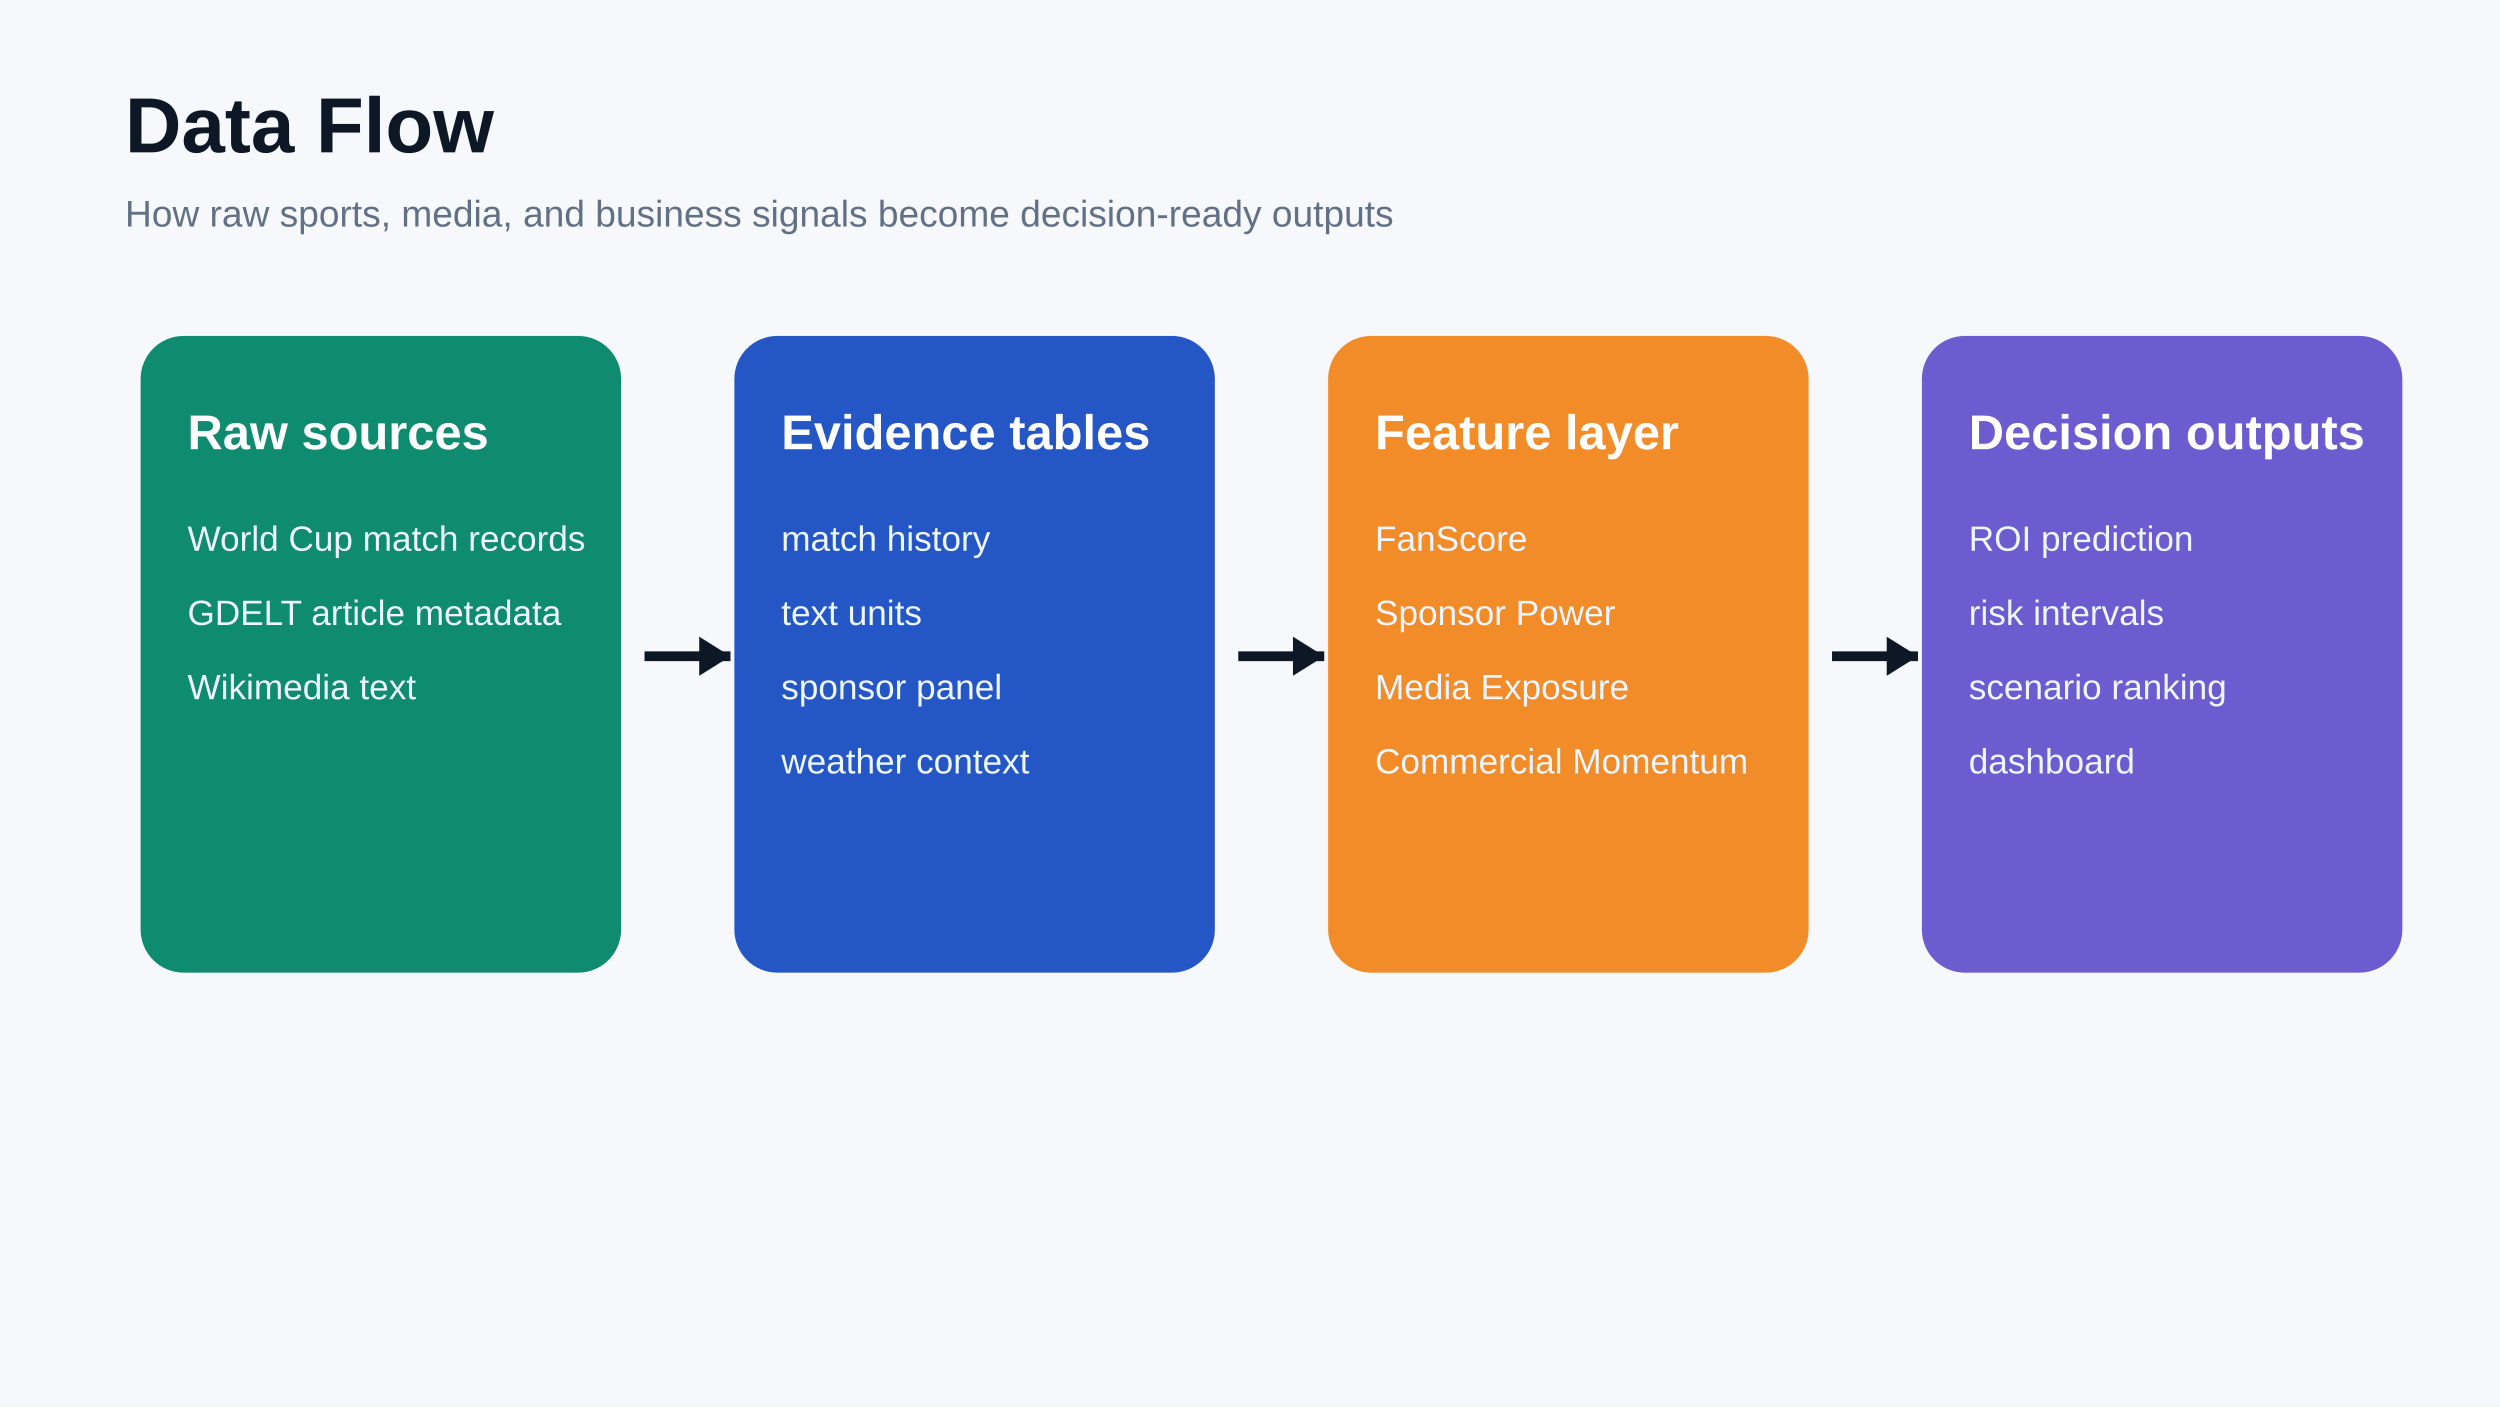
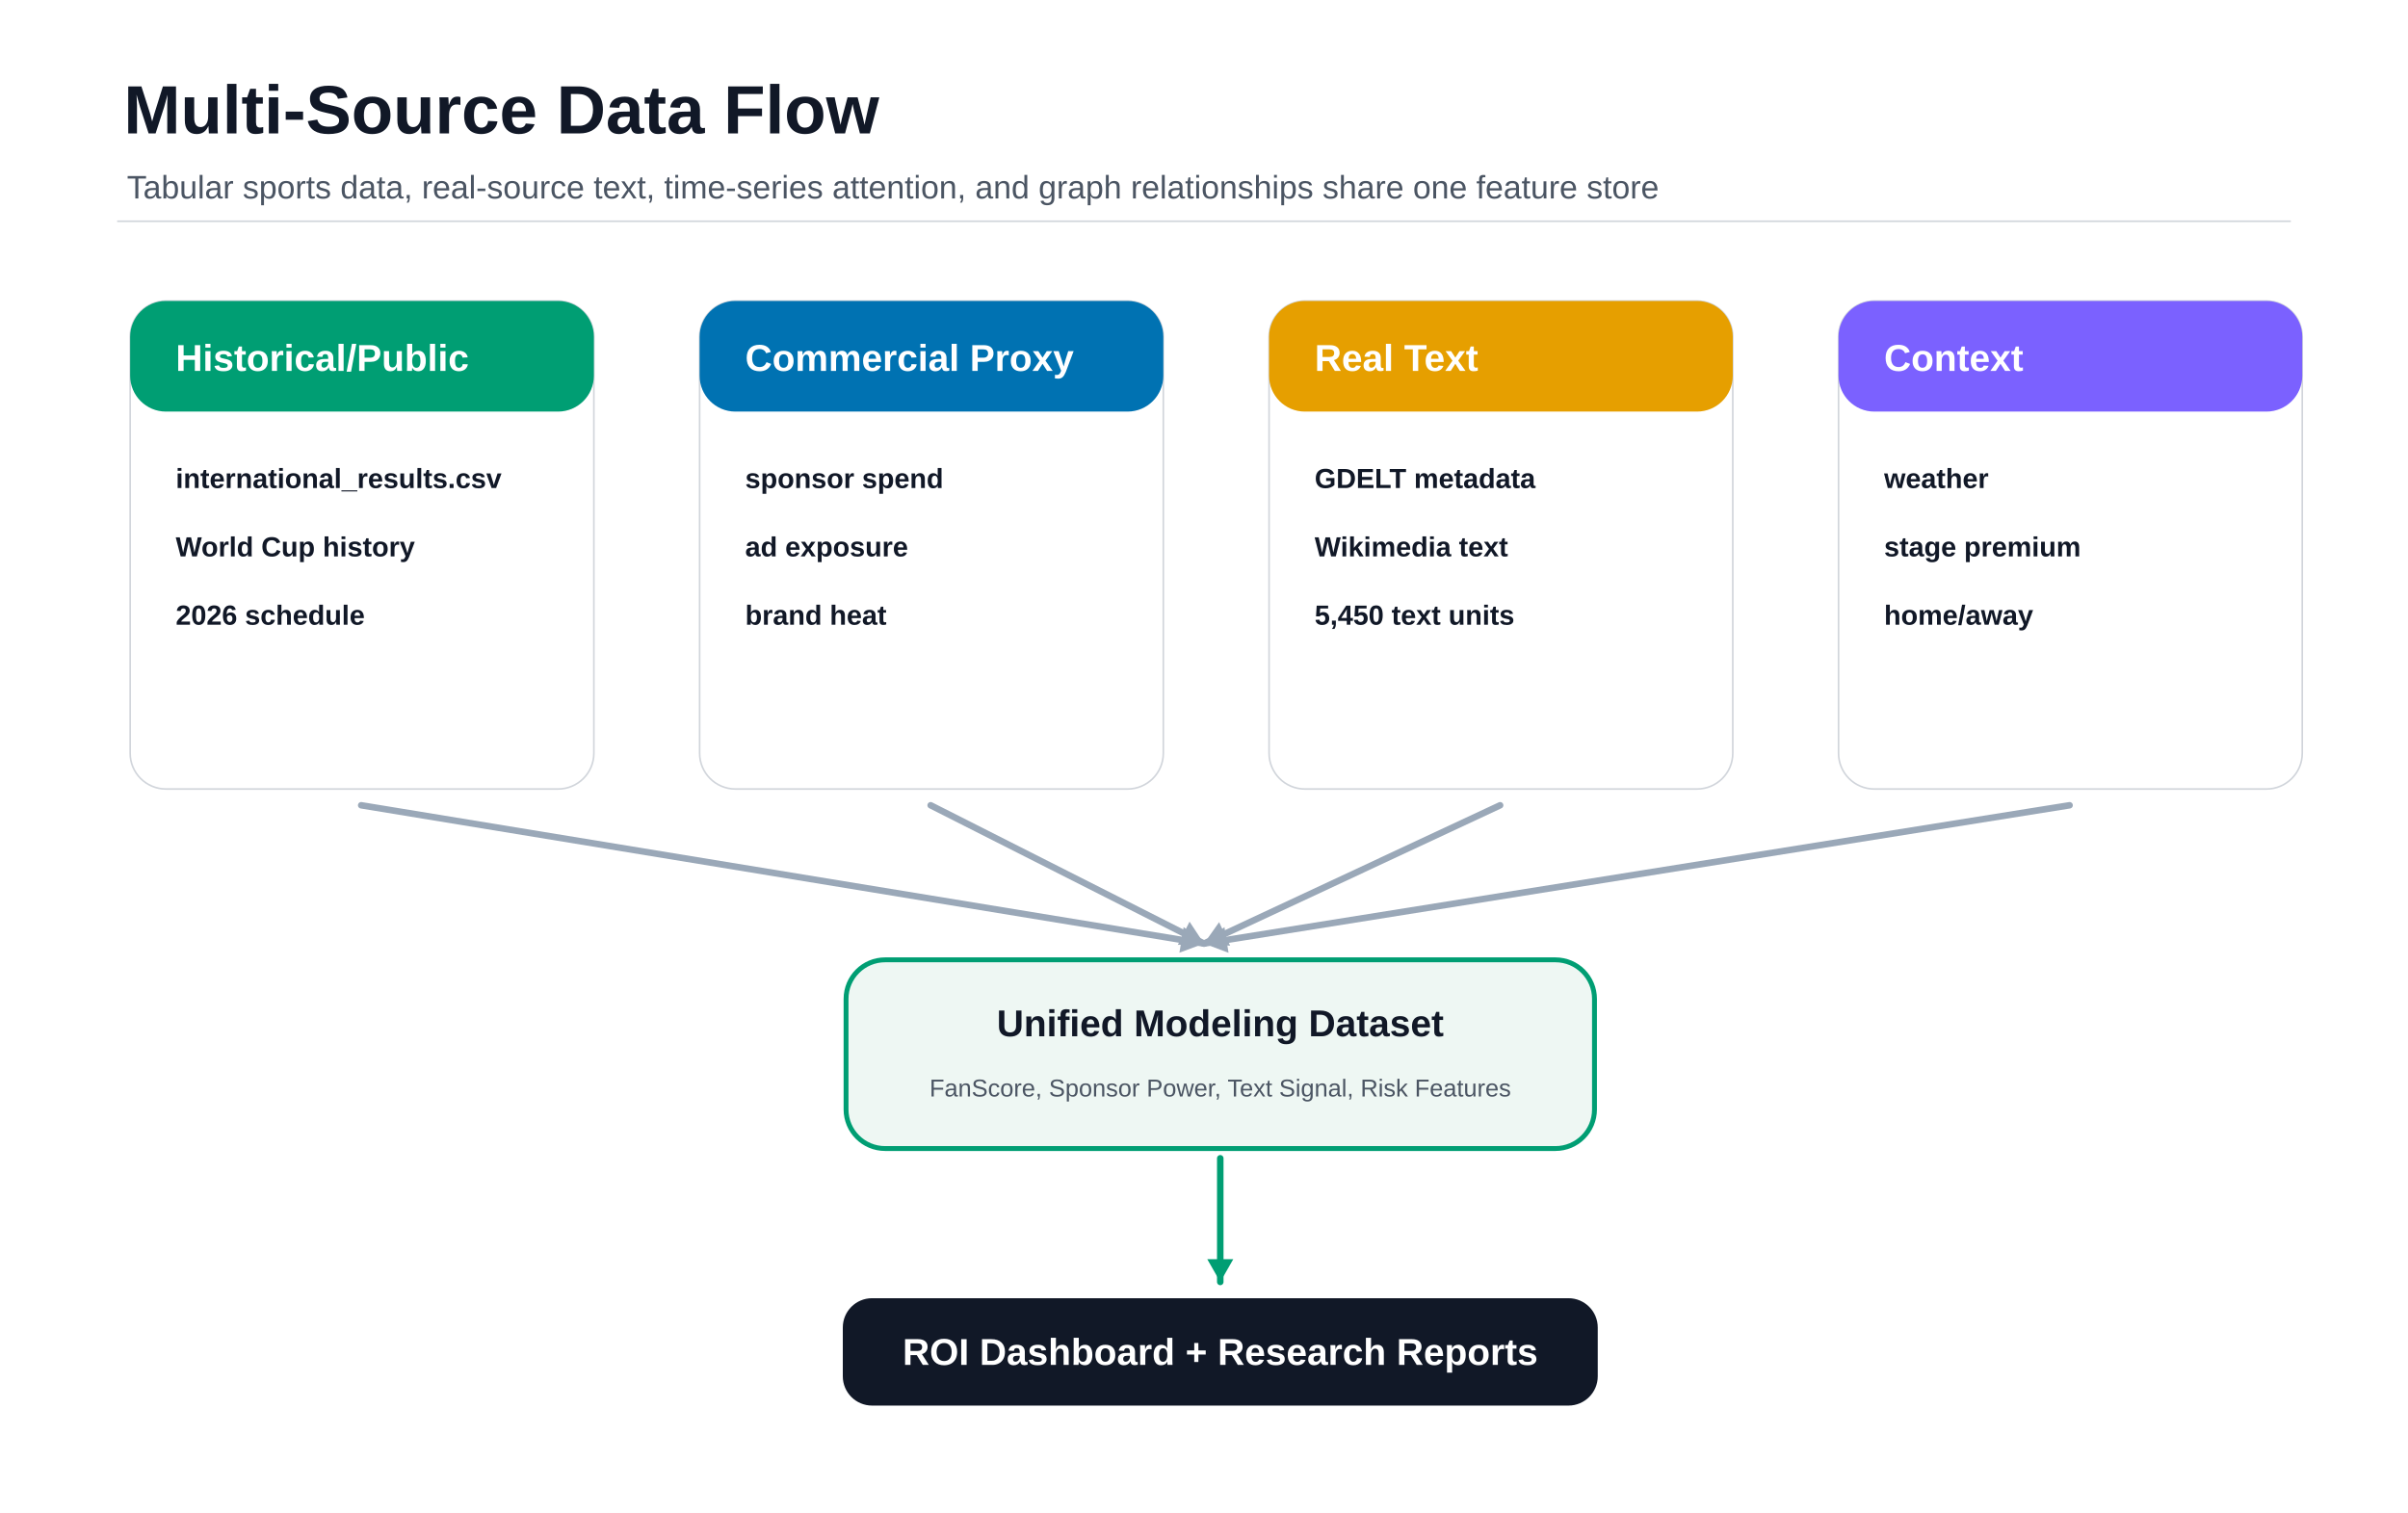
- <svg xmlns="http://www.w3.org/2000/svg" width="1280" height="720" viewBox="0 0 1280 720">
-   <rect width="1280" height="720" fill="#f6f8fb" />
-   <text x="64" y="78" font-family="Segoe UI, Arial" font-size="40" font-weight="700" fill="#0d1726">Data Flow</text>
-   <text x="64" y="116" font-family="Segoe UI, Arial" font-size="19" fill="#627085">How raw sports, media, and business signals become decision-ready outputs</text>
-   <rect x="72" y="172" width="246" height="326" rx="22" fill="#0f8b6f" />
-   <text x="96" y="230" font-family="Segoe UI, Arial" font-size="25" font-weight="700" fill="#fff">Raw sources</text>
-   <text x="96" y="282" font-family="Segoe UI, Arial" font-size="18" fill="#eef6ff">World Cup match records</text>
-   <text x="96" y="320" font-family="Segoe UI, Arial" font-size="18" fill="#eef6ff">GDELT article metadata</text>
-   <text x="96" y="358" font-family="Segoe UI, Arial" font-size="18" fill="#eef6ff">Wikimedia text</text>
-   <path d="M330 336H374" stroke="#0d1726" stroke-width="5" />
-   <path d="M374 336L358 326V346L374 336Z" fill="#0d1726" />
-   <rect x="376" y="172" width="246" height="326" rx="22" fill="#2457c5" />
-   <text x="400" y="230" font-family="Segoe UI, Arial" font-size="25" font-weight="700" fill="#fff">Evidence tables</text>
-   <text x="400" y="282" font-family="Segoe UI, Arial" font-size="18" fill="#eef6ff">match history</text>
-   <text x="400" y="320" font-family="Segoe UI, Arial" font-size="18" fill="#eef6ff">text units</text>
-   <text x="400" y="358" font-family="Segoe UI, Arial" font-size="18" fill="#eef6ff">sponsor panel</text>
-   <text x="400" y="396" font-family="Segoe UI, Arial" font-size="18" fill="#eef6ff">weather context</text>
-   <path d="M634 336H678" stroke="#0d1726" stroke-width="5" />
-   <path d="M678 336L662 326V346L678 336Z" fill="#0d1726" />
-   <rect x="680" y="172" width="246" height="326" rx="22" fill="#f28c28" />
-   <text x="704" y="230" font-family="Segoe UI, Arial" font-size="25" font-weight="700" fill="#fff">Feature layer</text>
-   <text x="704" y="282" font-family="Segoe UI, Arial" font-size="18" fill="#eef6ff">FanScore</text>
-   <text x="704" y="320" font-family="Segoe UI, Arial" font-size="18" fill="#eef6ff">Sponsor Power</text>
-   <text x="704" y="358" font-family="Segoe UI, Arial" font-size="18" fill="#eef6ff">Media Exposure</text>
-   <text x="704" y="396" font-family="Segoe UI, Arial" font-size="18" fill="#eef6ff">Commercial Momentum</text>
-   <path d="M938 336H982" stroke="#0d1726" stroke-width="5" />
-   <path d="M982 336L966 326V346L982 336Z" fill="#0d1726" />
-   <rect x="984" y="172" width="246" height="326" rx="22" fill="#6d5bd0" />
-   <text x="1008" y="230" font-family="Segoe UI, Arial" font-size="25" font-weight="700" fill="#fff">Decision outputs</text>
-   <text x="1008" y="282" font-family="Segoe UI, Arial" font-size="18" fill="#eef6ff">ROI prediction</text>
-   <text x="1008" y="320" font-family="Segoe UI, Arial" font-size="18" fill="#eef6ff">risk intervals</text>
-   <text x="1008" y="358" font-family="Segoe UI, Arial" font-size="18" fill="#eef6ff">scenario ranking</text>
-   <text x="1008" y="396" font-family="Segoe UI, Arial" font-size="18" fill="#eef6ff">dashboard</text>
+ <svg xmlns="http://www.w3.org/2000/svg" width="1480" height="930" viewBox="0 0 1480 930">
+   <rect width="1480" height="930" fill="#ffffff" />
+   <line x1="72" y1="136" x2="1408" y2="136" stroke="#d1d5db" stroke-width="1" />
+   <style>
+     .title { font: 700 42px Arial, Helvetica, sans-serif; fill: #111827; }
+     .subtitle { font: 400 20px Arial, Helvetica, sans-serif; fill: #4b5563; }
+     .h { font: 700 23px Arial, Helvetica, sans-serif; fill: #111827; }
+     .label { font: 600 17px Arial, Helvetica, sans-serif; fill: #111827; }
+     .small { font: 400 15px Arial, Helvetica, sans-serif; fill: #4b5563; }
+     .tiny { font: 400 12px Arial, Helvetica, sans-serif; fill: #4b5563; }
+     .white { fill: #ffffff; }
+   </style>
+   <text x="76" y="82" class="title">Multi-Source Data Flow</text>
+   <text x="78" y="122" class="subtitle">Tabular sports data, real-source text, time-series attention, and graph relationships share one feature store</text>
+   <rect x="80" y="185" width="285" height="300" rx="22" fill="#ffffff" stroke="#d1d5db" />
+   <rect x="80" y="185" width="285" height="68" rx="22" fill="#009E73" />
+   <text x="108" y="228" class="h white">Historical/Public</text>
+   <text x="108" y="300" class="label">international_results.csv</text>
+   <text x="108" y="342" class="label">World Cup history</text>
+   <text x="108" y="384" class="label">2026 schedule</text>
+   <line x1="222" y1="495" x2="740" y2="580" stroke="#9aa8b8" stroke-width="4" stroke-linecap="round" />
+   <path d="M740,580 l-14,-8 l0,16 z" fill="#9aa8b8" transform="rotate(9.318769 740 580)" />
+   <rect x="430" y="185" width="285" height="300" rx="22" fill="#ffffff" stroke="#d1d5db" />
+   <rect x="430" y="185" width="285" height="68" rx="22" fill="#0072B2" />
+   <text x="458" y="228" class="h white">Commercial Proxy</text>
+   <text x="458" y="300" class="label">sponsor spend</text>
+   <text x="458" y="342" class="label">ad exposure</text>
+   <text x="458" y="384" class="label">brand heat</text>
+   <line x1="572" y1="495" x2="740" y2="580" stroke="#9aa8b8" stroke-width="4" stroke-linecap="round" />
+   <path d="M740,580 l-14,-8 l0,16 z" fill="#9aa8b8" transform="rotate(26.83724 740 580)" />
+   <rect x="780" y="185" width="285" height="300" rx="22" fill="#ffffff" stroke="#d1d5db" />
+   <rect x="780" y="185" width="285" height="68" rx="22" fill="#E69F00" />
+   <text x="808" y="228" class="h white">Real Text</text>
+   <text x="808" y="300" class="label">GDELT metadata</text>
+   <text x="808" y="342" class="label">Wikimedia text</text>
+   <text x="808" y="384" class="label">5,450 text units</text>
+   <line x1="922" y1="495" x2="740" y2="580" stroke="#9aa8b8" stroke-width="4" stroke-linecap="round" />
+   <path d="M740,580 l-14,-8 l0,16 z" fill="#9aa8b8" transform="rotate(154.9659 740 580)" />
+   <rect x="1130" y="185" width="285" height="300" rx="22" fill="#ffffff" stroke="#d1d5db" />
+   <rect x="1130" y="185" width="285" height="68" rx="22" fill="#7B61FF" />
+   <text x="1158" y="228" class="h white">Context</text>
+   <text x="1158" y="300" class="label">weather</text>
+   <text x="1158" y="342" class="label">stage premium</text>
+   <text x="1158" y="384" class="label">home/away</text>
+   <line x1="1272" y1="495" x2="740" y2="580" stroke="#9aa8b8" stroke-width="4" stroke-linecap="round" />
+   <path d="M740,580 l-14,-8 l0,16 z" fill="#9aa8b8" transform="rotate(170.9223 740 580)" />
+   <rect x="520" y="590" width="460" height="116" rx="24" fill="#eef7f3" stroke="#009E73" stroke-width="3" />
+   <text x="750" y="637" text-anchor="middle" class="h">Unified Modeling Dataset</text>
+   <text x="750" y="674" text-anchor="middle" class="small">FanScore, Sponsor Power, Text Signal, Risk Features</text>
+   <line x1="750" y1="712" x2="750" y2="788" stroke="#009E73" stroke-width="4" stroke-linecap="round" />
+   <path d="M750,788 l-14,-8 l0,16 z" fill="#009E73" transform="rotate(90.0 750 788)" />
+   <rect x="518" y="798" width="464" height="66" rx="18" fill="#111827" />
+   <text x="750" y="839" text-anchor="middle" class="h white">ROI Dashboard + Research Reports</text>
</svg>
